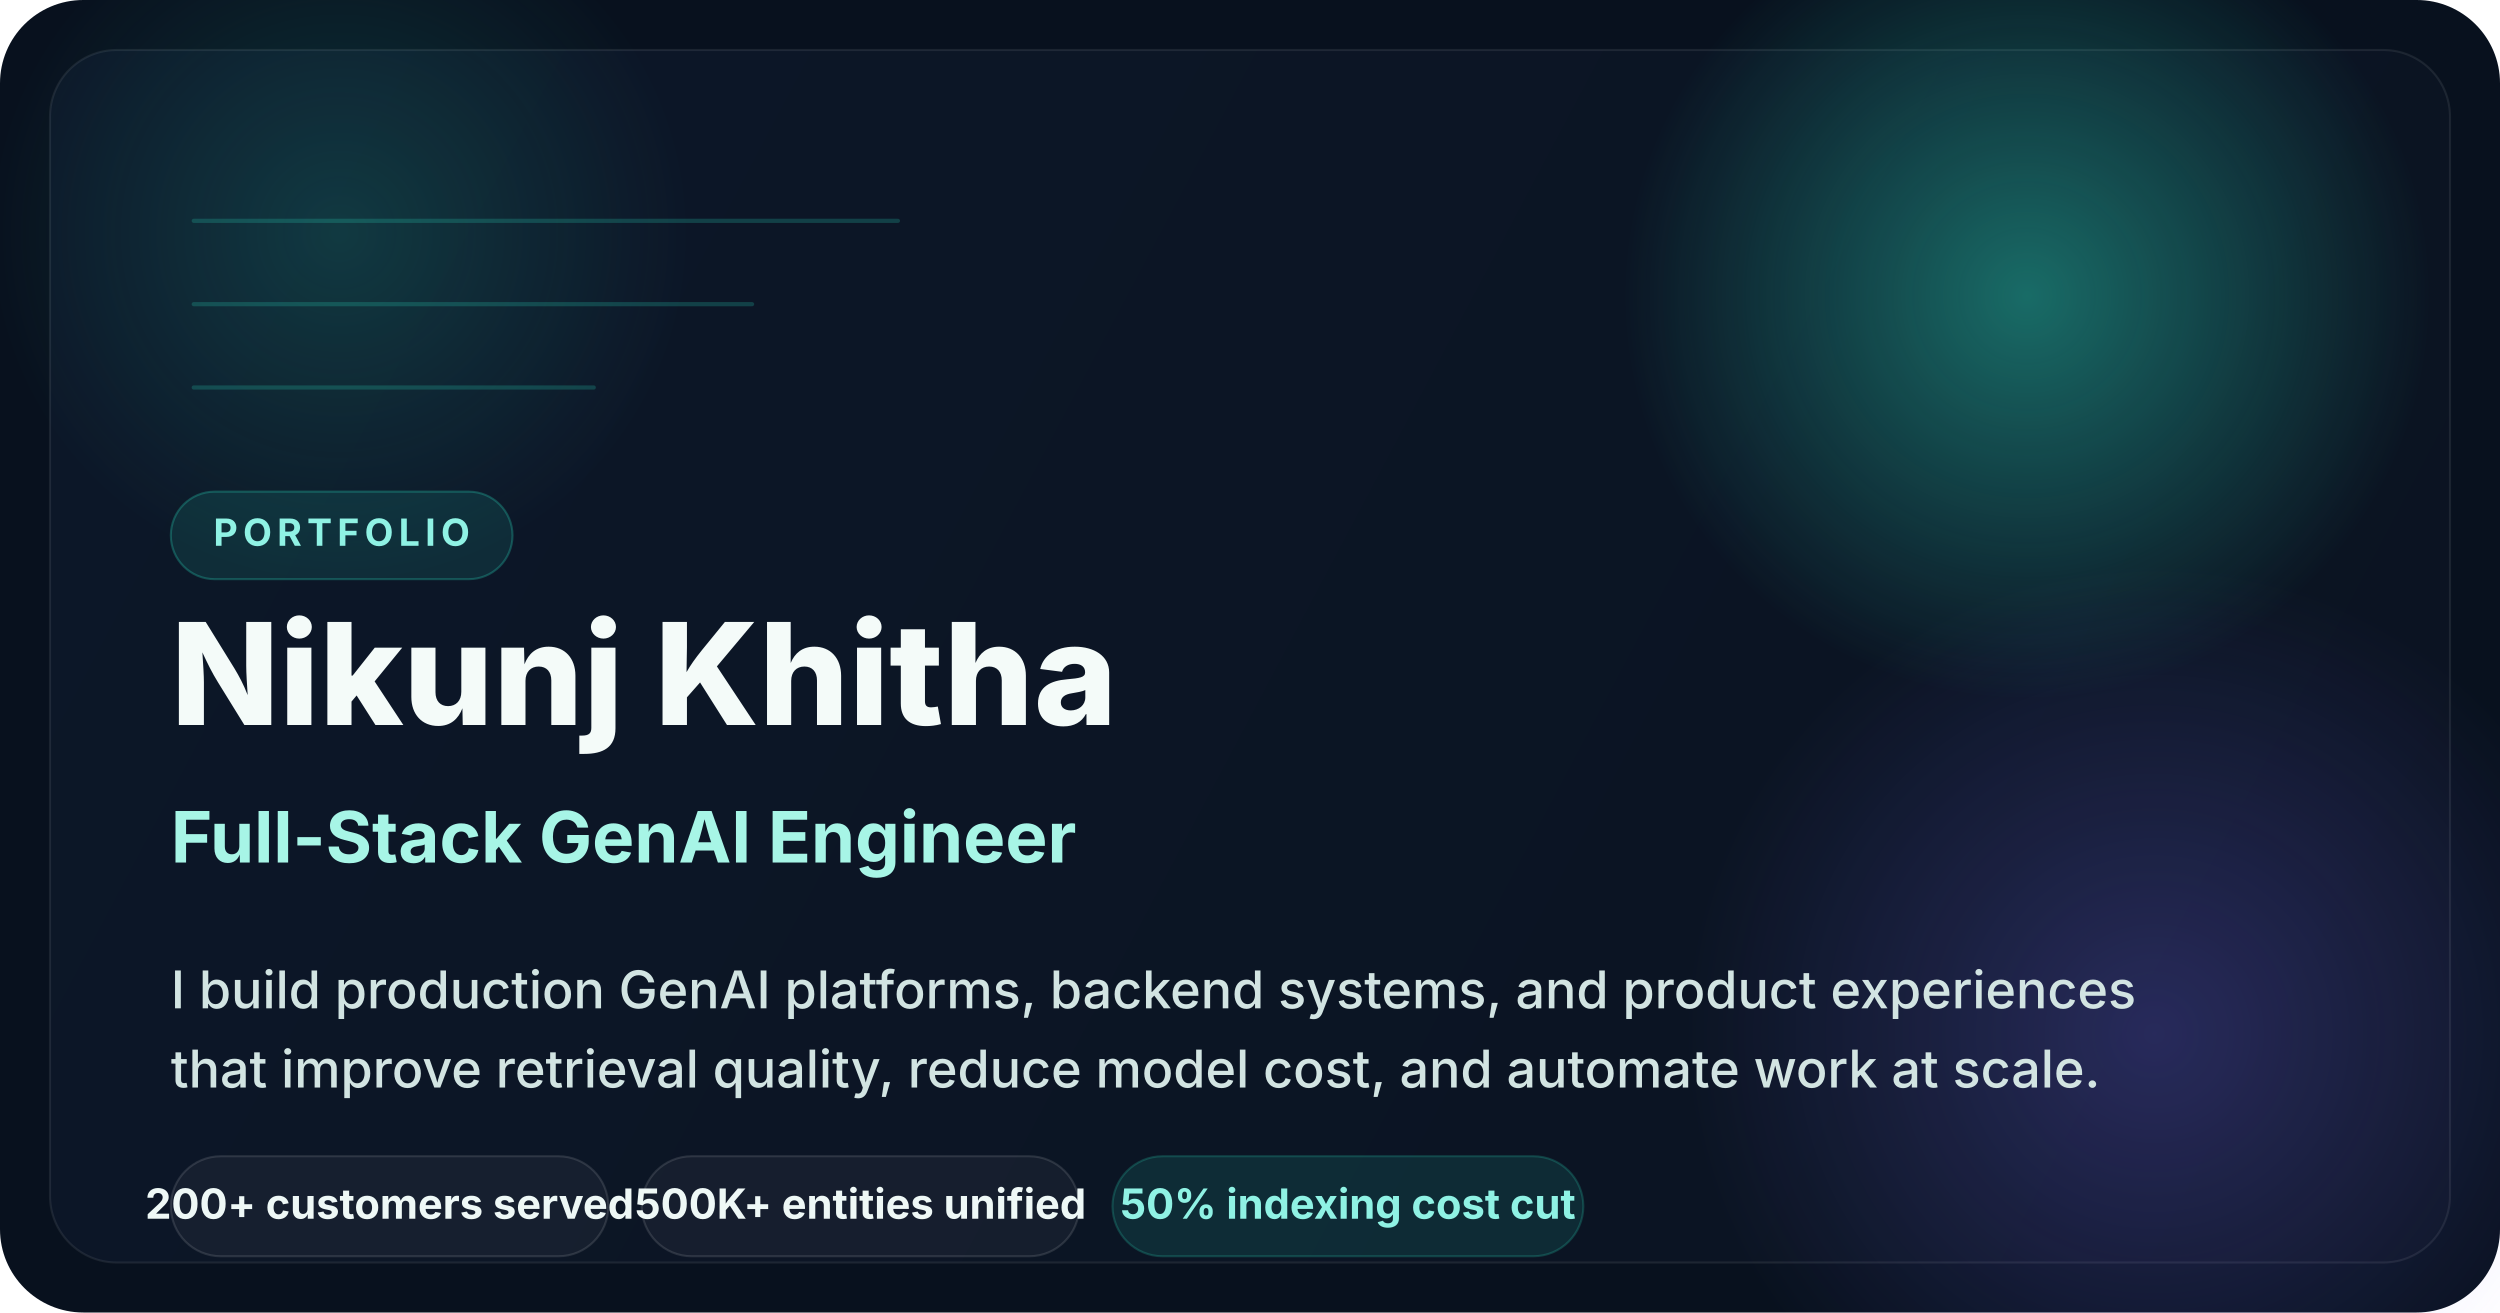
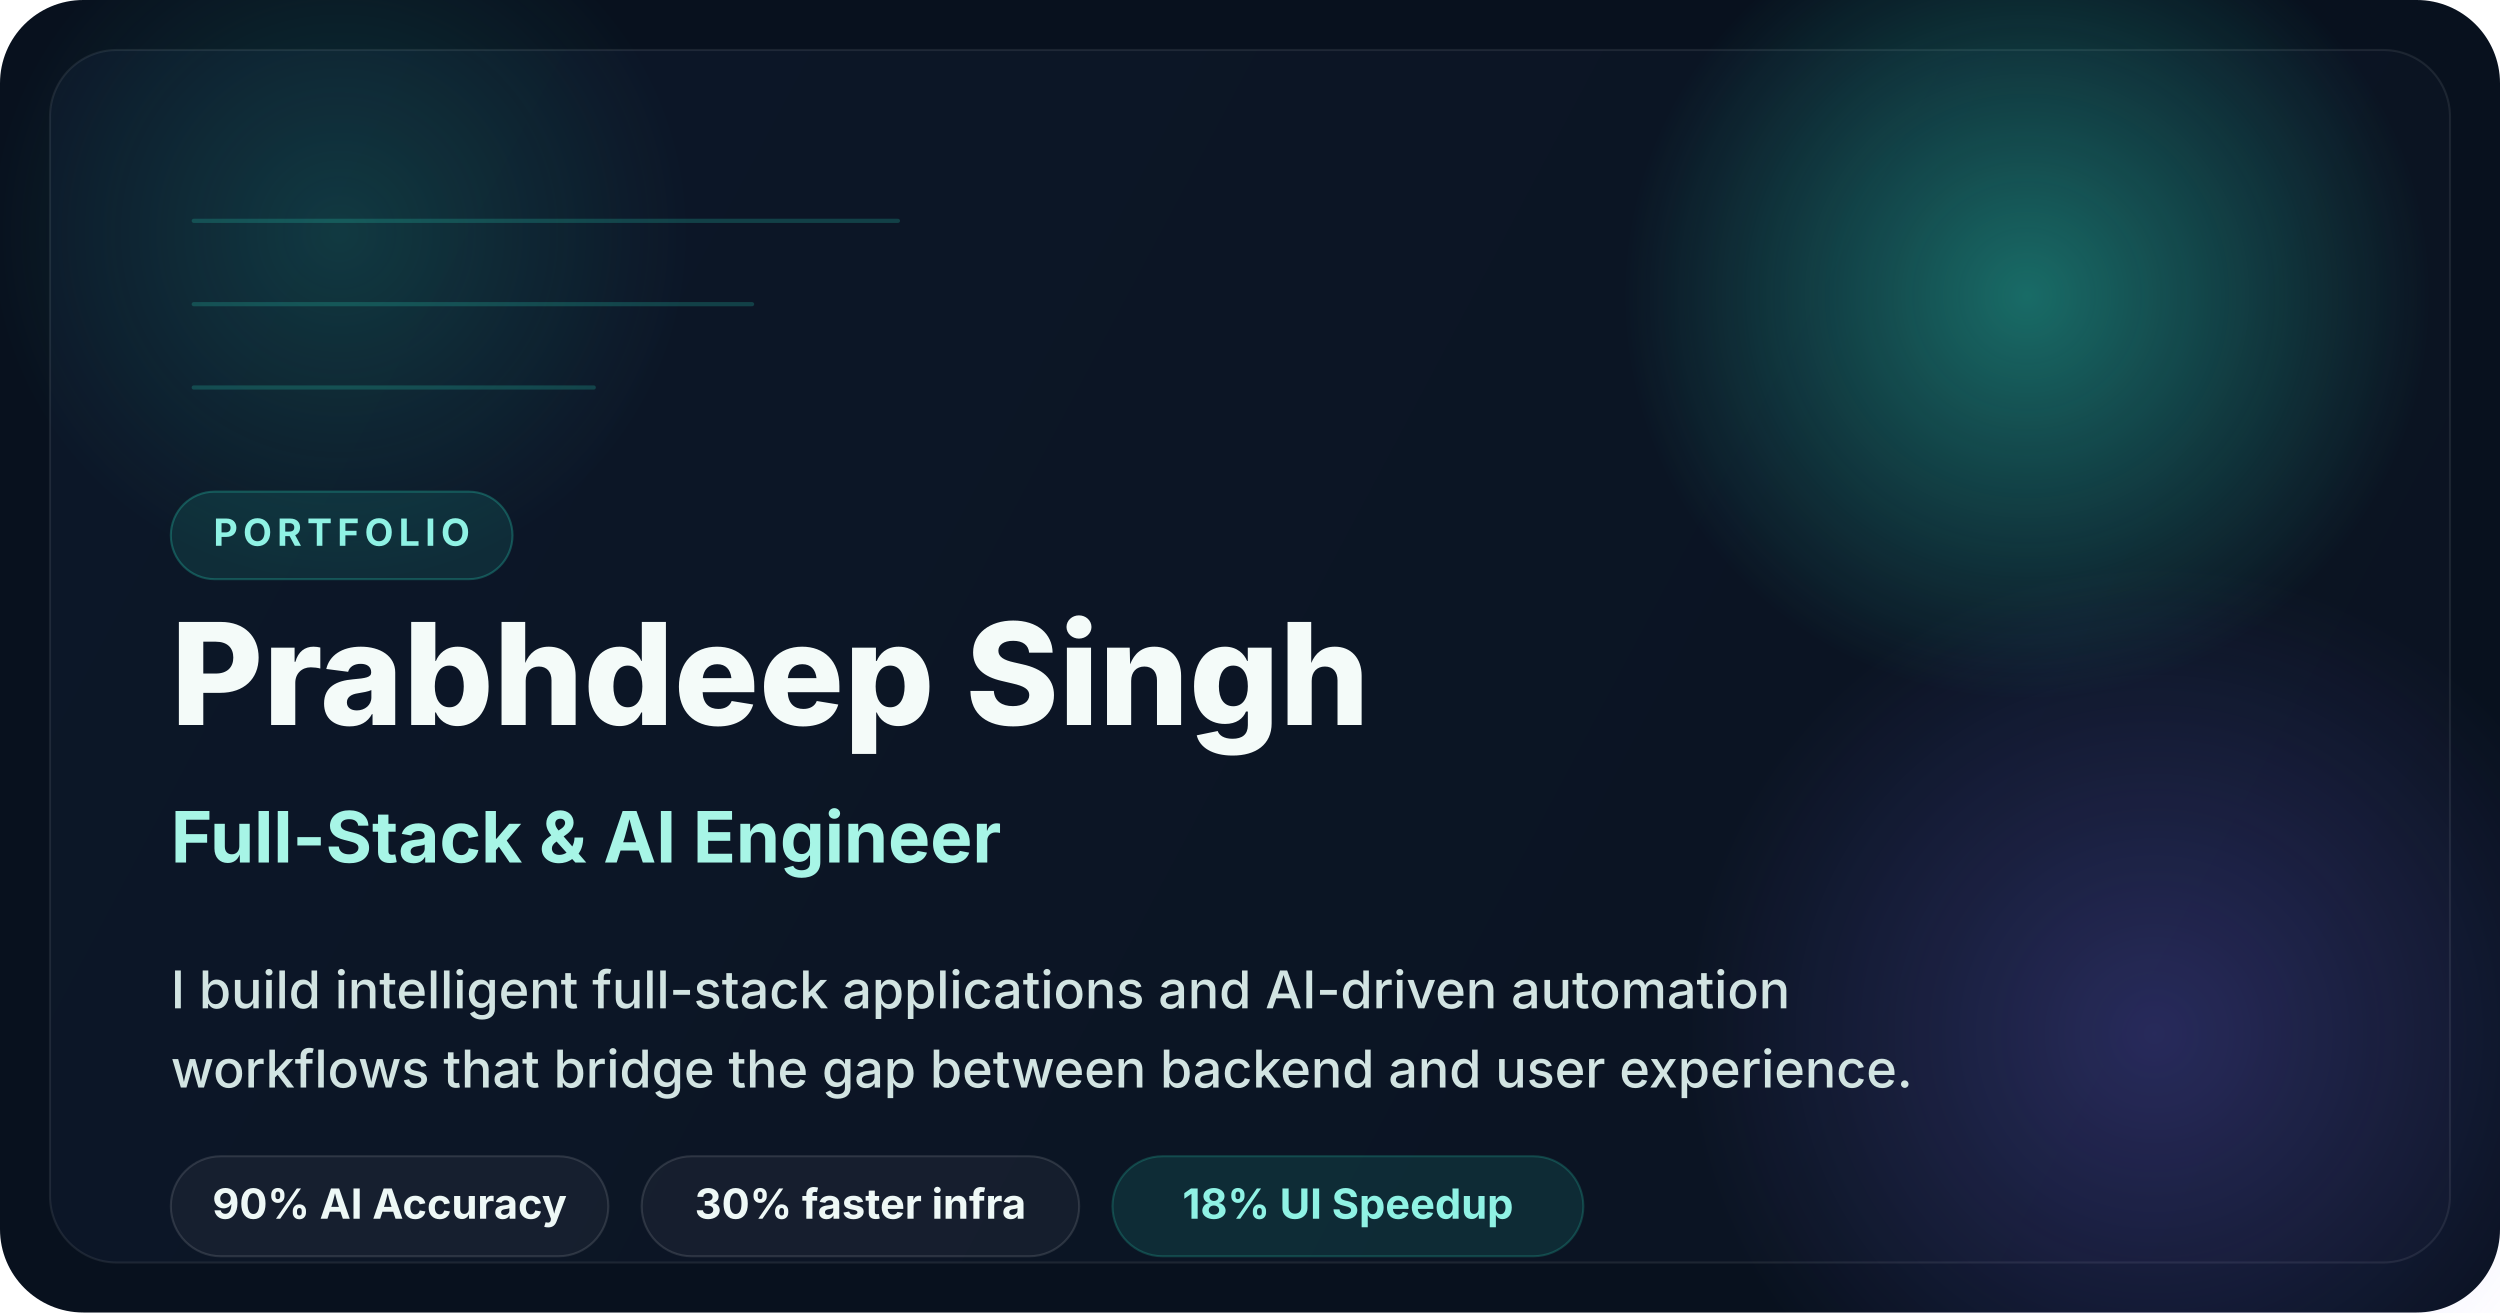
<svg xmlns="http://www.w3.org/2000/svg" width="1200" height="630" viewBox="0 0 1200 630" fill="none">
  <rect width="1200" height="630" rx="40" fill="#08111E" />
  <rect x="24" y="24" width="1152" height="582" rx="32" fill="url(#bg)" stroke="rgba(255,255,255,0.08)" />
  <circle cx="973" cy="142" r="194" fill="url(#orb1)" opacity="0.45" />
  <circle cx="1034" cy="496" r="224" fill="url(#orb2)" opacity="0.26" />
  <circle cx="163" cy="112" r="168" fill="url(#orb3)" opacity="0.18" />
  <g opacity="0.22">
    <path d="M93 106H431" stroke="#29D6B9" stroke-width="2" stroke-linecap="round" />
    <path d="M93 146H361" stroke="#29D6B9" stroke-width="2" stroke-linecap="round" />
    <path d="M93 186H285" stroke="#29D6B9" stroke-width="2" stroke-linecap="round" />
  </g>
  <rect x="82" y="236" width="164" height="42" rx="21" fill="rgba(41,214,185,0.12)" stroke="rgba(41,214,185,0.28)" />
  <text x="164" y="262" text-anchor="middle" fill="#8FF2E4" font-family="Inter, Arial, sans-serif" font-size="18" font-weight="700" letter-spacing="0.14em">PORTFOLIO</text>
-   <text x="82" y="348" fill="#F4FBF9" font-family="Inter, Arial, sans-serif" font-size="68" font-weight="800">Nikunj Khitha</text>
-   <text x="82" y="414" fill="#A7F5E6" font-family="Inter, Arial, sans-serif" font-size="34" font-weight="700">Full-Stack GenAI Engineer</text>
+   <text x="82" y="348" fill="#F4FBF9" font-family="Inter, Arial, sans-serif" font-size="68" font-weight="800">Prabhdeep Singh</text>
+   <text x="82" y="414" fill="#A7F5E6" font-family="Inter, Arial, sans-serif" font-size="34" font-weight="700">Full-Stack &amp; AI Engineer</text>
  <text x="82" y="484" fill="#D2E4E2" font-family="Inter, Arial, sans-serif" font-size="25" font-weight="500">
-     I build production GenAI platforms, backend systems, and product experiences
+     I build intelligent full-stack applications and AI-driven automation
  </text>
  <text x="82" y="522" fill="#D2E4E2" font-family="Inter, Arial, sans-serif" font-size="25" font-weight="500">
-     that improve retrieval quality, reduce model cost, and automate work at scale.
+     workflows that bridge the gap between backend and user experience.
  </text>
  <g>
    <rect x="82" y="555" width="210" height="48" rx="24" fill="rgba(255,255,255,0.04)" stroke="rgba(255,255,255,0.12)" />
-     <text x="187" y="585" text-anchor="middle" fill="#EEF8F6" font-family="Inter, Arial, sans-serif" font-size="20" font-weight="700">200+ customers served</text>
+     <text x="187" y="585" text-anchor="middle" fill="#EEF8F6" font-family="Inter, Arial, sans-serif" font-size="20" font-weight="700">90% AI Accuracy</text>
    <rect x="308" y="555" width="210" height="48" rx="24" fill="rgba(255,255,255,0.04)" stroke="rgba(255,255,255,0.12)" />
-     <text x="413" y="585" text-anchor="middle" fill="#EEF8F6" font-family="Inter, Arial, sans-serif" font-size="20" font-weight="700">500K+ entities unified</text>
+     <text x="413" y="585" text-anchor="middle" fill="#EEF8F6" font-family="Inter, Arial, sans-serif" font-size="20" font-weight="700">30% faster infra</text>
    <rect x="534" y="555" width="226" height="48" rx="24" fill="rgba(41,214,185,0.12)" stroke="rgba(41,214,185,0.22)" />
-     <text x="647" y="585" text-anchor="middle" fill="#8FF2E4" font-family="Inter, Arial, sans-serif" font-size="20" font-weight="700">50% indexing cost cut</text>
+     <text x="647" y="585" text-anchor="middle" fill="#8FF2E4" font-family="Inter, Arial, sans-serif" font-size="20" font-weight="700">18% UI Speedup</text>
  </g>
  <defs>
    <linearGradient id="bg" x1="88" y1="56" x2="1126" y2="606" gradientUnits="userSpaceOnUse">
      <stop stop-color="#0C1728" />
      <stop offset="1" stop-color="#0B1321" />
    </linearGradient>
    <radialGradient id="orb1" cx="0" cy="0" r="1" gradientUnits="userSpaceOnUse" gradientTransform="translate(973 142) rotate(90) scale(194)">
      <stop stop-color="#29D6B9" />
      <stop offset="1" stop-color="#29D6B9" stop-opacity="0" />
    </radialGradient>
    <radialGradient id="orb2" cx="0" cy="0" r="1" gradientUnits="userSpaceOnUse" gradientTransform="translate(1034 496) rotate(90) scale(224)">
      <stop stop-color="#7A6DFF" />
      <stop offset="1" stop-color="#7A6DFF" stop-opacity="0" />
    </radialGradient>
    <radialGradient id="orb3" cx="0" cy="0" r="1" gradientUnits="userSpaceOnUse" gradientTransform="translate(163 112) rotate(90) scale(168)">
      <stop stop-color="#29D6B9" />
      <stop offset="1" stop-color="#29D6B9" stop-opacity="0" />
    </radialGradient>
  </defs>
</svg>
